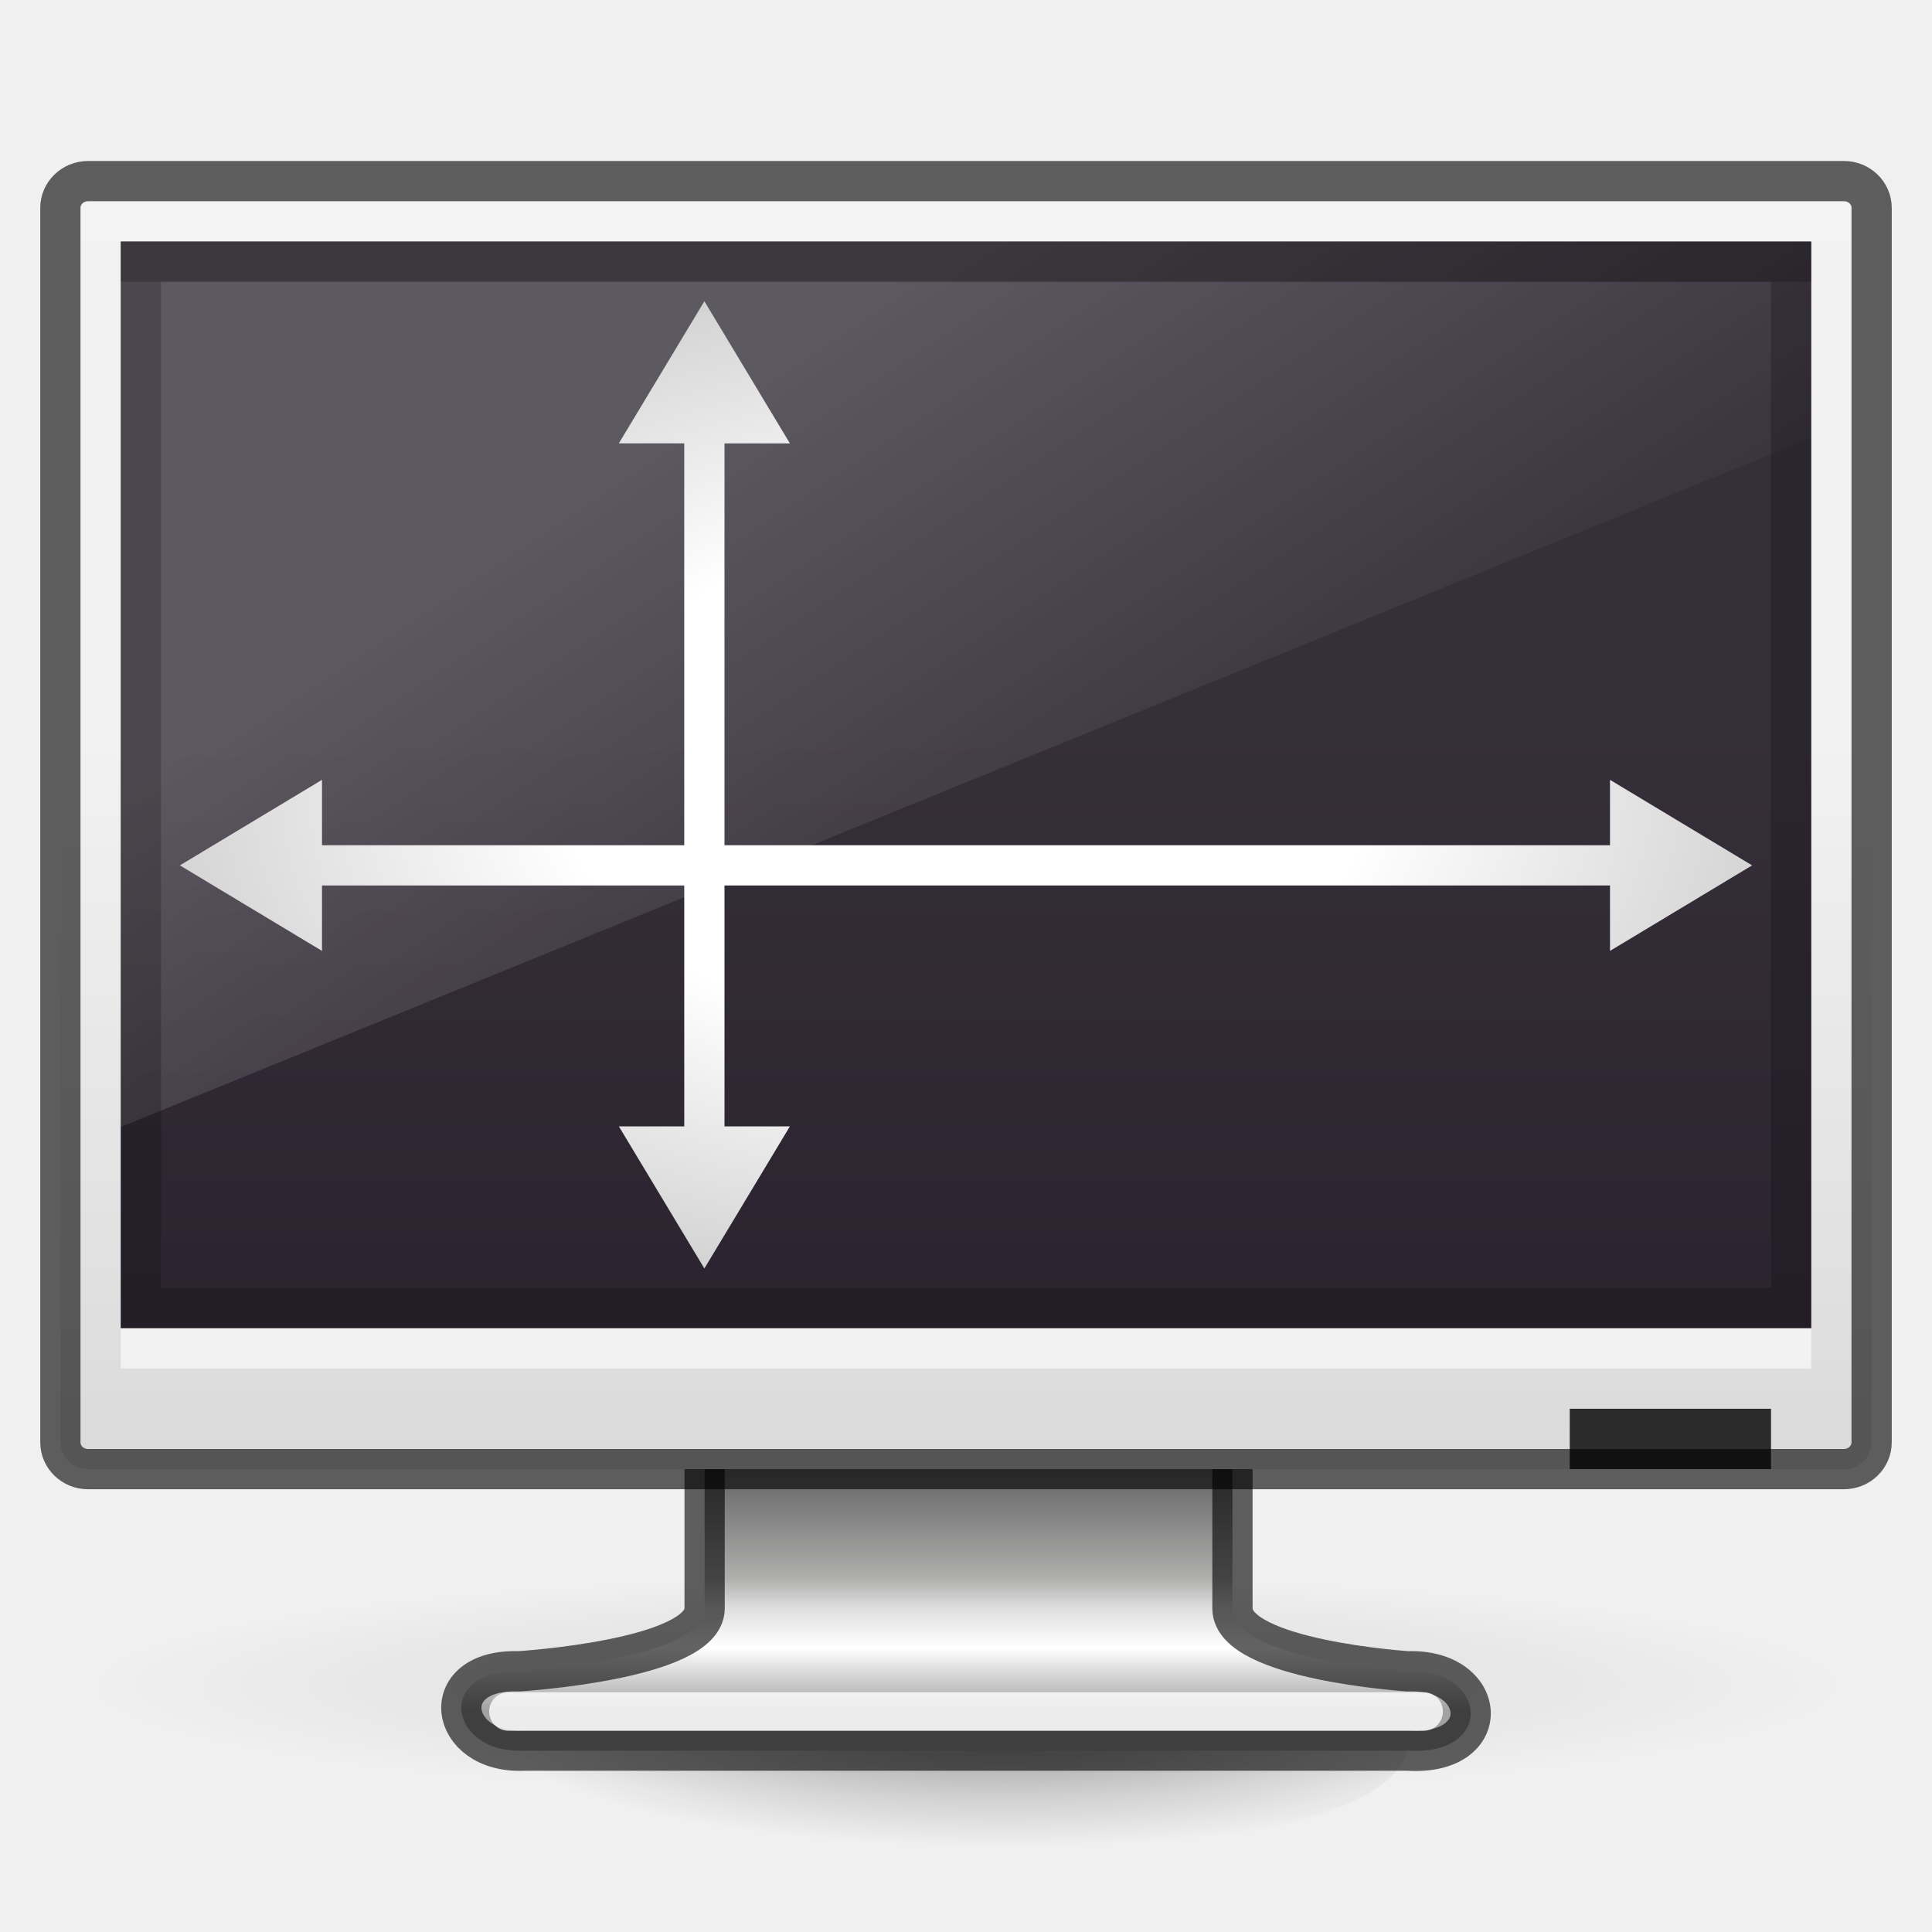
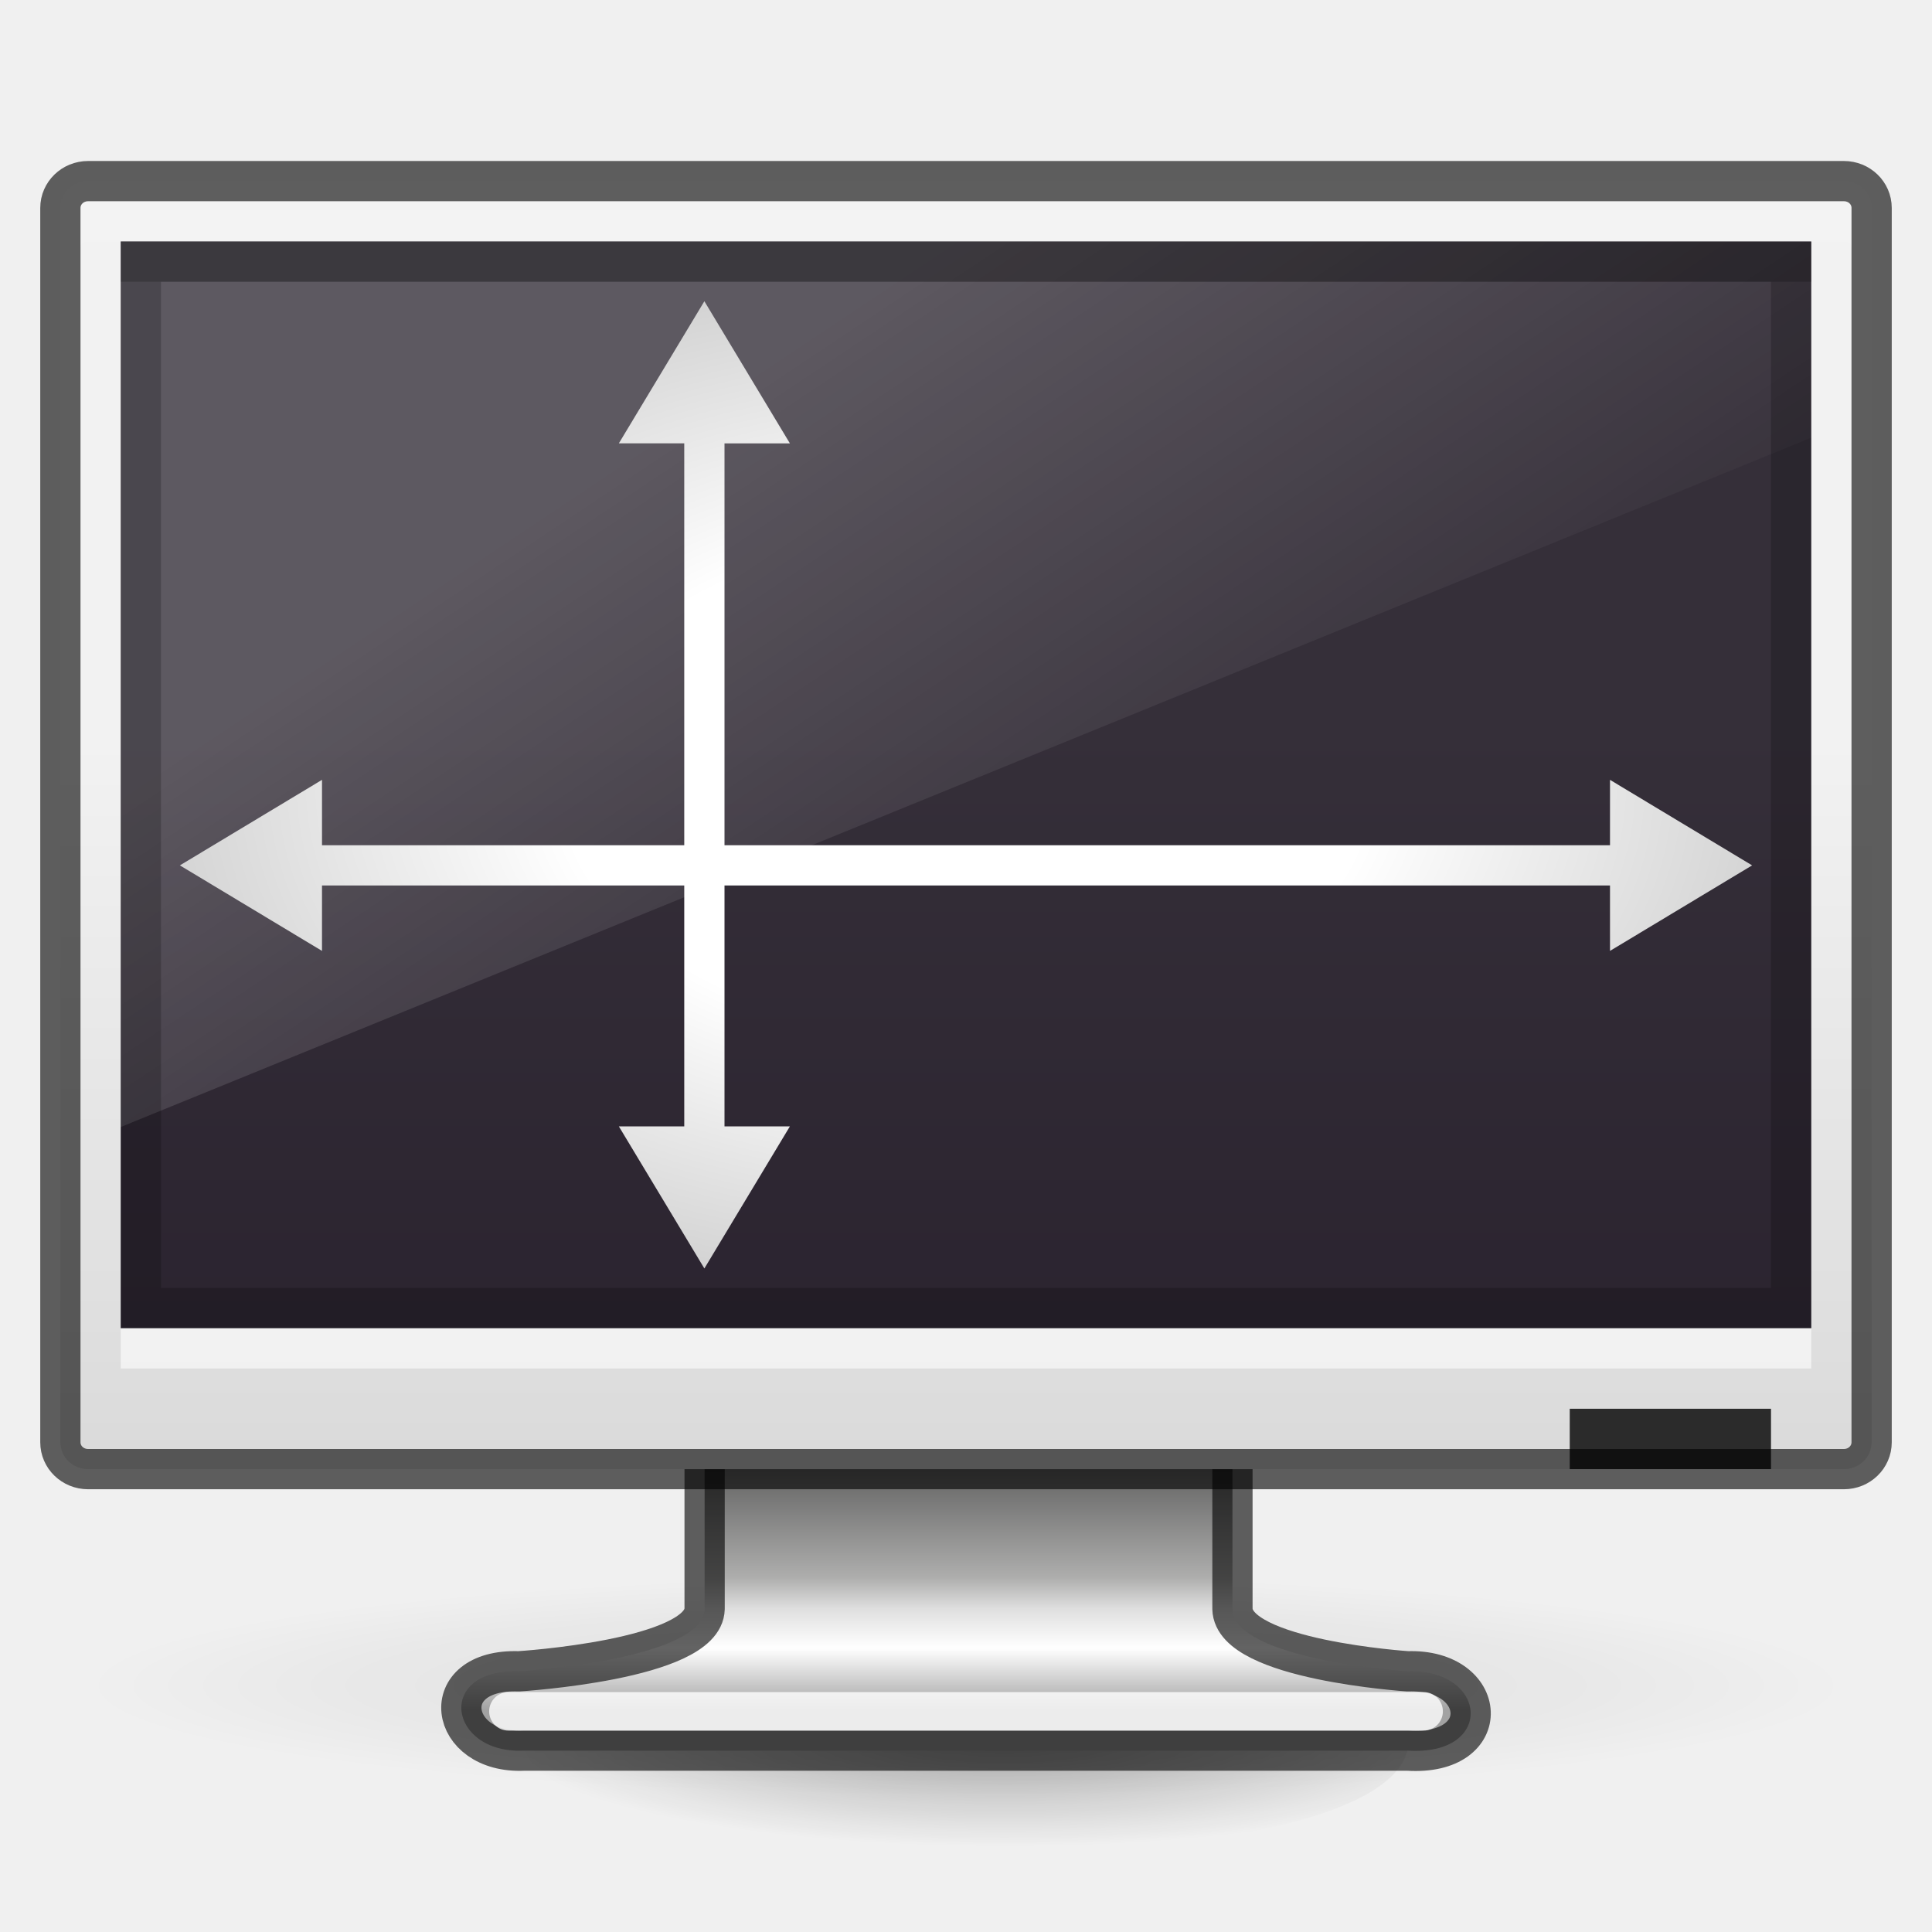
- <svg xmlns="http://www.w3.org/2000/svg" xmlns:xlink="http://www.w3.org/1999/xlink" version="1.1" width="48" height="48" id="svg4032">
+ <svg xmlns="http://www.w3.org/2000/svg" xmlns:xlink="http://www.w3.org/1999/xlink" version="1.1" width="48" height="48">
  <defs id="defs4034">
    <linearGradient id="linearGradient4729">
-       <stop style="stop-color:#ffffff;stop-opacity:1;" offset="0" id="stop4731" />
-       <stop id="stop4739" offset="0.5" style="stop-color:#ffffff;stop-opacity:1;" />
-       <stop style="stop-color:#d4d4d4;stop-opacity:1;" offset="1" id="stop4733" />
+       <stop id="stop4731" stop-color="#ffffff" />
+       <stop id="stop4739" offset="0.5" stop-color="#ffffff" />
+       <stop offset="1" id="stop4733" stop-color="#d4d4d4" />
    </linearGradient>
    <linearGradient id="linearGradient3947">
-       <stop id="stop3949" offset="0" style="stop-color:#4e4e4e;stop-opacity:1;" />
-       <stop style="stop-color:#aeaead;stop-opacity:1;" offset="0.514" id="stop3951" />
-       <stop id="stop3953" offset="0.628" style="stop-color:#dfdfdf;stop-opacity:1;" />
-       <stop style="stop-color:#ffffff;stop-opacity:1" offset="0.772" id="stop3955" />
-       <stop id="stop3957" offset="1" style="stop-color:#a2a2a2;stop-opacity:1" />
+       <stop id="stop3949" stop-color="#4e4e4e" />
+       <stop offset="0.514" id="stop3951" stop-color="#aeaead" />
+       <stop id="stop3953" offset="0.628" stop-color="#dfdfdf" />
+       <stop offset="0.772" id="stop3955" stop-color="#ffffff" />
+       <stop id="stop3957" offset="1" stop-color="#a2a2a2" />
    </linearGradient>
    <linearGradient id="linearGradient4073">
-       <stop style="stop-color:#ffffff;stop-opacity:1;" offset="0" id="stop4075" />
-       <stop style="stop-color:#e3e3e3;stop-opacity:1" offset="1" id="stop4077" />
+       <stop id="stop4075" stop-color="#ffffff" />
+       <stop offset="1" id="stop4077" stop-color="#e3e3e3" />
    </linearGradient>
    <linearGradient id="linearGradient3880">
-       <stop style="stop-color:#ffffff;stop-opacity:1;" offset="0" id="stop3883" />
-       <stop style="stop-color:#ffffff;stop-opacity:0;" offset="1" id="stop3885" />
+       <stop id="stop3883" stop-color="#ffffff" />
+       <stop offset="1" id="stop3885" stop-color="#ffffff" stop-opacity="0" />
    </linearGradient>
    <linearGradient id="linearGradient3835">
-       <stop offset="0" style="stop-color:#f2f2f2;stop-opacity:1" id="stop3841" />
-       <stop offset="1" style="stop-color:#d4d4d4;stop-opacity:1" id="stop3844" />
-     </linearGradient>
-     <linearGradient id="linearGradient3878">
-       <stop style="stop-color:#ffffff;stop-opacity:1;" offset="0" id="stop3880" />
-       <stop style="stop-color:#ffffff;stop-opacity:0;" offset="1" id="stop3882" />
+       <stop id="stop3841" stop-color="#f2f2f2" />
+       <stop offset="1" id="stop3844" stop-color="#d4d4d4" />
    </linearGradient>
    <linearGradient id="linearGradient3841">
-       <stop id="stop3843" offset="0" style="stop-color:#080808;stop-opacity:1" />
-       <stop id="stop3845" offset="1" style="stop-color:#262626;stop-opacity:1" />
+       <stop id="stop3843" stop-color="#080808" />
+       <stop id="stop3845" offset="1" stop-color="#262626" />
    </linearGradient>
    <linearGradient id="linearGradient3805">
-       <stop style="stop-color:#1a1a1a;stop-opacity:1;" offset="0" id="stop3807" />
-       <stop style="stop-color:#3f3f3f;stop-opacity:1;" offset="1" id="stop3809" />
+       <stop id="stop3807" stop-color="#1a1a1a" />
+       <stop offset="1" id="stop3809" stop-color="#3f3f3f" />
    </linearGradient>
-     <linearGradient x1="12.938" y1="8.438" x2="15.25" y2="19.812" id="linearGradient2903-1" xlink:href="#linearGradient6592-2-7-1" gradientUnits="userSpaceOnUse" gradientTransform="matrix(0.7142858,0,0,0.866666,-1.142857,0.4000017)" />
+     <linearGradient x1="12.938" y1="8.438" x2="15.25" y2="19.813" id="linearGradient2903-1" xlink:href="#linearGradient6592-2-7-1" gradientUnits="userSpaceOnUse" gradientTransform="matrix(0.7142858,0,0,0.866666,-1.142857,0.4000017)" />
    <linearGradient id="linearGradient6592-2-7-1">
-       <stop id="stop6594-0-2-4" style="stop-color:#ffffff;stop-opacity:0.275" offset="0" />
-       <stop id="stop6596-2-5-3" style="stop-color:#ffffff;stop-opacity:0" offset="1" />
+       <stop id="stop6594-0-2-4" stop-color="#ffffff" stop-opacity="0.275" />
+       <stop id="stop6596-2-5-3" offset="1" stop-color="#ffffff" stop-opacity="0" />
    </linearGradient>
-     <radialGradient cx="12.244" cy="4.863" r="21" fx="12.244" fy="4.863" id="radialGradient2906-7" xlink:href="#linearGradient6712-2" gradientUnits="userSpaceOnUse" gradientTransform="matrix(0.944509,0.01356539,-0.0087941,0.7583043,-3.55038,4.406544)" />
+     <radialGradient cx="12.244" cy="4.863" r="21" id="radialGradient2906-7" xlink:href="#linearGradient6712-2" gradientUnits="userSpaceOnUse" gradientTransform="matrix(0.944509,0.01356539,-0.0087941,0.7583043,-3.55038,4.406544)" />
    <linearGradient id="linearGradient6712-2">
-       <stop id="stop6714-7" style="stop-color:#3c3c3c;stop-opacity:1" offset="0" />
-       <stop id="stop6716-3" style="stop-color:#1e1e1e;stop-opacity:1" offset="1" />
+       <stop id="stop6714-7" stop-color="#3c3c3c" />
+       <stop id="stop6716-3" offset="1" stop-color="#1e1e1e" />
    </linearGradient>
-     <linearGradient x1="15.574" y1="46.971" x2="23.578" y2="46.971" id="linearGradient3093" xlink:href="#linearGradient3342-3" gradientUnits="userSpaceOnUse" gradientTransform="matrix(0.7274459,0,0,0.6589186,-1.151775,-2.450068)" spreadMethod="reflect" />
+     <linearGradient x1="15.574" x2="23.578" id="linearGradient3093" xlink:href="#linearGradient3342-3" gradientUnits="userSpaceOnUse" gradientTransform="matrix(0.7274459,0,0,0.6589186,-1.151775,-2.450068)" spreadMethod="reflect" />
    <linearGradient id="linearGradient3342-3">
-       <stop id="stop3344-0" style="stop-color:#ffffff;stop-opacity:0" offset="0" />
-       <stop id="stop3346-3" style="stop-color:#ffffff;stop-opacity:1" offset="1" />
+       <stop id="stop3344-0" stop-color="#ffffff" stop-opacity="0" />
+       <stop id="stop3346-3" offset="1" stop-color="#ffffff" />
    </linearGradient>
-     <linearGradient x1="397.073" y1="87.076" x2="397.073" y2="95.366" id="linearGradient2913-5" xlink:href="#linearGradient3178" gradientUnits="userSpaceOnUse" gradientTransform="matrix(0.681844,0,0,0.6063426,-254.2496,-27.79798)" />
+     <linearGradient y1="87.08" x2="0" y2="95.37" id="linearGradient2913-5" xlink:href="#linearGradient3178" gradientUnits="userSpaceOnUse" gradientTransform="matrix(0.681844,0,0,0.6063426,-254.2496,-27.79798)" />
    <linearGradient id="linearGradient3178">
-       <stop id="stop3180" style="stop-color:#787878;stop-opacity:1" offset="0" />
-       <stop id="stop3184" style="stop-color:#c8c8c8;stop-opacity:1" offset="0.24" />
-       <stop id="stop3186" style="stop-color:#e6e6e6;stop-opacity:1" offset="0.335" />
-       <stop id="stop3188" style="stop-color:#8c8c8c;stop-opacity:1" offset="1" />
+       <stop id="stop3180" stop-color="#787878" />
+       <stop id="stop3184" offset="0.24" stop-color="#c8c8c8" />
+       <stop id="stop3186" offset="0.335" stop-color="#e6e6e6" />
+       <stop id="stop3188" offset="1" stop-color="#8c8c8c" />
    </linearGradient>
-     <linearGradient x1="98.584" y1="36.076" x2="98.584" y2="44.323" id="linearGradient2915-7" xlink:href="#linearGradient3962" gradientUnits="userSpaceOnUse" gradientTransform="matrix(0.6843014,0,0,0.6062554,-52.46144,3.128752)" />
+     <linearGradient y1="36.08" x2="0" y2="44.32" id="linearGradient2915-7" xlink:href="#linearGradient3962" gradientUnits="userSpaceOnUse" gradientTransform="matrix(0.6843014,0,0,0.6062554,-52.46144,3.128752)" />
    <linearGradient id="linearGradient3962">
-       <stop id="stop3964" style="stop-color:#464646;stop-opacity:1" offset="0" />
-       <stop id="stop3968" style="stop-color:#969696;stop-opacity:1" offset="0.233" />
-       <stop id="stop3970" style="stop-color:#aaaaaa;stop-opacity:1" offset="0.344" />
-       <stop id="stop3972" style="stop-color:#646464;stop-opacity:1" offset="1" />
+       <stop id="stop3964" stop-color="#464646" />
+       <stop id="stop3968" offset="0.233" stop-color="#969696" />
+       <stop id="stop3970" offset="0.344" stop-color="#aaaaaa" />
+       <stop id="stop3972" offset="1" stop-color="#646464" />
    </linearGradient>
    <linearGradient id="linearGradient10691-1">
-       <stop id="stop10693-3" style="stop-color:#000000;stop-opacity:1" offset="0" />
-       <stop id="stop10695-1" style="stop-color:#000000;stop-opacity:0" offset="1" />
+       <stop id="stop10693-3" />
+       <stop id="stop10695-1" offset="1" stop-opacity="0" />
    </linearGradient>
-     <radialGradient cx="6.703" cy="73.616" r="7.228" fx="6.703" fy="73.616" id="radialGradient4020" xlink:href="#linearGradient10691-1" gradientUnits="userSpaceOnUse" gradientTransform="matrix(1.245086,0,0,0.2766858,7.654546,8.631578)" />
-     <linearGradient xlink:href="#outerBackgroundGradient-5-0" id="linearGradient3811" x1="15" y1="24.619" x2="15" y2="2" gradientUnits="userSpaceOnUse" gradientTransform="translate(3,0)" />
-     <clipPath clipPathUnits="userSpaceOnUse" id="clipPath3835">
-       <rect width="31" height="22" rx="0.689" ry="0.667" x="0.5" y="2.5" id="rect3837" style="fill:url(#linearGradient3839);fill-opacity:1;stroke:none" />
+     <radialGradient cx="6.703" cy="73.62" r="7.228" id="radialGradient4020" xlink:href="#linearGradient10691-1" gradientUnits="userSpaceOnUse" gradientTransform="matrix(1.245086,0,0,0.2766858,7.654546,8.631578)" />
+     <linearGradient xlink:href="#outerBackgroundGradient-5-0" id="linearGradient3811" y1="24.619" x2="0" y2="2" gradientUnits="userSpaceOnUse" gradientTransform="translate(3,0)" />
+     <clipPath id="clipPath3835">
+       <rect width="31" height="22" rx="0.689" ry="0.667" x="0.5" y="2.5" id="rect3837" fill="url(#linearGradient3839)" />
    </clipPath>
-     <linearGradient xlink:href="#linearGradient3805" id="linearGradient3839" gradientUnits="userSpaceOnUse" x1="15" y1="24.619" x2="15" y2="2" />
-     <clipPath clipPathUnits="userSpaceOnUse" id="clipPath3872">
-       <path id="path3874" d="M 1.188,3 C 1.066,3 1,3.064 1,3.156 l 0,20.688 C 1,23.936 1.066,24 1.188,24 l 29.625,0 C 30.934,24 31,23.936 31,23.844 L 31,3.156 C 31,3.064 30.934,3 30.812,3 L 1.188,3 z" style="fill:url(#linearGradient3876);fill-opacity:1;stroke:none" />
+     <linearGradient xlink:href="#linearGradient3805" id="linearGradient3839" gradientUnits="userSpaceOnUse" y1="24.619" x2="0" y2="2" />
+     <clipPath id="clipPath3872">
+       <path id="path3874" d="M 1.188,3 C 1.066,3 1,3.064 1,3.156 l 0,20.688 C 1,23.936 1.066,24 1.188,24 l 29.625,0 C 30.934,24 31,23.936 31,23.844 L 31,3.156 C 31,3.064 30.934,3 30.812,3 L 1.188,3 z" />
    </clipPath>
-     <linearGradient xlink:href="#linearGradient3841" id="linearGradient3876" gradientUnits="userSpaceOnUse" x1="15" y1="24.619" x2="15" y2="2" />
-     <linearGradient xlink:href="#linearGradient3878" id="linearGradient3884" x1="15" y1="2" x2="15" y2="24.637" gradientUnits="userSpaceOnUse" />
-     <radialGradient xlink:href="#linearGradient10691-1" id="radialGradient3888" gradientUnits="userSpaceOnUse" gradientTransform="matrix(2.213487,0,0,0.2766858,1.163637,4.631578)" cx="6.703" cy="73.616" fx="6.703" fy="73.616" r="7.228" />
-     <linearGradient xlink:href="#outerBackgroundGradient-5-0" id="linearGradient3934" gradientUnits="userSpaceOnUse" gradientTransform="matrix(0,-1,1,0,0,30)" x1="2.5" y1="16" x2="29.5" y2="16" />
+     <linearGradient xlink:href="#linearGradient3841" id="linearGradient3876" gradientUnits="userSpaceOnUse" y1="24.619" x2="0" y2="2" />
+     <linearGradient xlink:href="#linearGradient3880" id="linearGradient3884" y1="2" x2="0" y2="24.637" gradientUnits="userSpaceOnUse" />
+     <radialGradient xlink:href="#linearGradient10691-1" id="radialGradient3888" gradientUnits="userSpaceOnUse" gradientTransform="matrix(2.213487,0,0,0.2766858,1.163637,4.631578)" cx="6.703" cy="73.62" r="7.228" />
+     <linearGradient xlink:href="#outerBackgroundGradient-5-0" id="linearGradient3934" gradientUnits="userSpaceOnUse" gradientTransform="matrix(0,-1,1,0,0,30)" x1="2.5" x2="29.5" />
    <linearGradient id="outerBackgroundGradient-5-0">
-       <stop style="stop-color:#261e2b;stop-opacity:1;" offset="0" id="stop3864-8-6-4" />
-       <stop style="stop-color:#352f39;stop-opacity:1;" offset="1" id="stop3866-9-1-86" />
+       <stop id="stop3864-8-6-4" stop-color="#261e2b" />
+       <stop offset="1" id="stop3866-9-1-86" stop-color="#352f39" />
    </linearGradient>
-     <clipPath clipPathUnits="userSpaceOnUse" id="clipPath3821">
-       <rect width="31" height="22" rx="0.689" ry="0.667" x="0.5" y="2.5" id="rect3823" style="fill:url(#linearGradient3825);fill-opacity:1;stroke:none" />
+     <clipPath id="clipPath3821">
+       <rect width="31" height="22" rx="0.689" ry="0.667" x="0.5" y="2.5" id="rect3823" fill="url(#linearGradient3825)" />
    </clipPath>
-     <linearGradient xlink:href="#outerBackgroundGradient-5-0" id="linearGradient3825" gradientUnits="userSpaceOnUse" x1="15" y1="24.619" x2="15" y2="2" />
-     <linearGradient xlink:href="#linearGradient3835" id="linearGradient3833" x1="16" y1="3" x2="16" y2="25" gradientUnits="userSpaceOnUse" />
-     <linearGradient xlink:href="#linearGradient3835" id="linearGradient3856" gradientUnits="userSpaceOnUse" x1="15" y1="24.619" x2="15" y2="2" gradientTransform="matrix(1,0,0,-1,3,27)" />
-     <clipPath clipPathUnits="userSpaceOnUse" id="clipPath3862">
-       <rect width="28" height="17" rx="0" ry="0" x="2" y="4" id="rect3864" style="fill:url(#linearGradient3866);fill-opacity:1;stroke:none" />
+     <linearGradient xlink:href="#outerBackgroundGradient-5-0" id="linearGradient3825" gradientUnits="userSpaceOnUse" y1="24.619" x2="0" y2="2" />
+     <linearGradient xlink:href="#linearGradient3835" id="linearGradient3833" y1="3" x2="0" y2="25" gradientUnits="userSpaceOnUse" />
+     <linearGradient xlink:href="#linearGradient3835" id="linearGradient3856" gradientUnits="userSpaceOnUse" y1="24.619" x2="0" y2="2" gradientTransform="matrix(1,0,0,-1,3,27)" />
+     <clipPath id="clipPath3862">
+       <rect width="28" height="17" rx="0" x="2" y="4" id="rect3864" fill="url(#linearGradient3825)" />
    </clipPath>
-     <linearGradient xlink:href="#outerBackgroundGradient-5-0" id="linearGradient3866" gradientUnits="userSpaceOnUse" x1="15" y1="24.619" x2="15" y2="2" />
    <linearGradient xlink:href="#linearGradient3880" id="linearGradient3887" x1="10" y1="-3" x2="20" y2="12" gradientUnits="userSpaceOnUse" gradientTransform="translate(3,0)" />
    <linearGradient id="linearGradient2715-8">
-       <stop id="stop2717-1" offset="0" style="stop-color:#ffffff;stop-opacity:1;" />
-       <stop style="stop-color:#d3d7cf;stop-opacity:1" offset="0.162" id="stop2719-0" />
-       <stop id="stop2721-2" offset="0.856" style="stop-color:#d3d7cf;stop-opacity:1" />
-       <stop id="stop2723-8" offset="1" style="stop-color:#ffffff;stop-opacity:1" />
+       <stop id="stop2717-1" stop-color="#ffffff" />
+       <stop offset="0.162" id="stop2719-0" stop-color="#d3d7cf" />
+       <stop id="stop2721-2" offset="0.856" stop-color="#d3d7cf" />
+       <stop id="stop2723-8" offset="1" stop-color="#ffffff" />
    </linearGradient>
-     <linearGradient xlink:href="#linearGradient10826" id="linearGradient5601" gradientUnits="userSpaceOnUse" gradientTransform="matrix(1.291598,0,0,0.7041466,-93.15892,-272.0419)" x1="320.281" y1="83.457" x2="320.281" y2="93.069" />
+     <linearGradient xlink:href="#linearGradient10826" id="linearGradient5601" gradientUnits="userSpaceOnUse" gradientTransform="matrix(1.291598,0,0,0.7041466,-93.15892,-272.0419)" y1="83.46" x2="0" y2="93.07" />
    <linearGradient id="linearGradient10826">
-       <stop style="stop-color:#4e4e4e;stop-opacity:1;" offset="0" id="stop10828" />
-       <stop id="stop10830" offset="0.514" style="stop-color:#aeaead;stop-opacity:1;" />
-       <stop style="stop-color:#dfdfdf;stop-opacity:1;" offset="0.628" id="stop10832" />
-       <stop id="stop10834" offset="0.772" style="stop-color:#ffffff;stop-opacity:1" />
-       <stop style="stop-color:#4b4b4b;stop-opacity:1;" offset="1" id="stop10836" />
+       <stop id="stop10828" stop-color="#4e4e4e" />
+       <stop id="stop10830" offset="0.514" stop-color="#aeaead" />
+       <stop offset="0.628" id="stop10832" stop-color="#dfdfdf" />
+       <stop id="stop10834" offset="0.772" stop-color="#ffffff" />
+       <stop offset="1" id="stop10836" stop-color="#4b4b4b" />
    </linearGradient>
-     <linearGradient xlink:href="#linearGradient2712-5" id="linearGradient5603" gradientUnits="userSpaceOnUse" gradientTransform="matrix(1.291598,0,0,0.7041466,-93.15892,-272.0419)" x1="325.812" y1="86.909" x2="325.812" y2="93.876" />
+     <linearGradient xlink:href="#linearGradient2712-5" id="linearGradient5603" gradientUnits="userSpaceOnUse" gradientTransform="matrix(1.291598,0,0,0.7041466,-93.15892,-272.0419)" y1="86.91" x2="0" y2="93.88" />
    <linearGradient id="linearGradient2712-5">
-       <stop id="stop2714-0" offset="0" style="stop-color:#555753;stop-opacity:1" />
-       <stop style="stop-color:#babdb6;stop-opacity:1" offset="0.52" id="stop2716-3" />
-       <stop id="stop2718-2" offset="0.817" style="stop-color:#888a85;stop-opacity:1" />
-       <stop id="stop2720-7" offset="1" style="stop-color:#555753;stop-opacity:1" />
+       <stop id="stop2714-0" stop-color="#555753" />
+       <stop offset="0.52" id="stop2716-3" stop-color="#babdb6" />
+       <stop id="stop2718-2" offset="0.817" stop-color="#888a85" />
+       <stop id="stop2720-7" offset="1" stop-color="#555753" />
    </linearGradient>
-     <linearGradient y2="93.069" x2="320.281" y1="83.457" x1="320.281" gradientTransform="matrix(1.291598,0,0,0.7041466,-389.2303,-39.04792)" gradientUnits="userSpaceOnUse" id="linearGradient6429" xlink:href="#linearGradient3947" />
-     <clipPath clipPathUnits="userSpaceOnUse" id="clipPath3909">
-       <path id="path3911" d="m 5,-8 38,0 0,25 -38,0 z" style="fill:url(#linearGradient3913);fill-opacity:1;stroke:none" />
+     <linearGradient y2="93.07" x2="0" y1="83.46" gradientTransform="matrix(1.291598,0,0,0.7041466,-389.2303,-39.04792)" gradientUnits="userSpaceOnUse" id="linearGradient6429" xlink:href="#linearGradient3947" />
+     <clipPath id="clipPath3909">
+       <path id="path3911" d="m 5,-8 38,0 0,25 -38,0 z" />
    </clipPath>
-     <linearGradient xlink:href="#outerBackgroundGradient-5-0" id="linearGradient3913" gradientUnits="userSpaceOnUse" gradientTransform="translate(3,0)" x1="15" y1="24.619" x2="15" y2="2" />
-     <radialGradient xlink:href="#linearGradient10691-1" id="radialGradient3919" gradientUnits="userSpaceOnUse" gradientTransform="matrix(3.043544,0,0,0.380443,3.600001,-1.13158)" cx="6.703" cy="73.616" fx="6.703" fy="73.616" r="7.228" />
-     <radialGradient xlink:href="#linearGradient10691-1" id="radialGradient3921" gradientUnits="userSpaceOnUse" gradientTransform="matrix(1.711993,0,0,0.380443,11.15,0.2434197)" cx="8.074" cy="73.296" fx="8.074" fy="73.296" r="7.228" />
-     <radialGradient xlink:href="#linearGradient4729" id="radialGradient4737" cx="24" cy="19.5" fx="24" fy="19.5" r="20" gradientTransform="matrix(1,0,0,0.625,0,7.3125)" gradientUnits="userSpaceOnUse" />
+     <radialGradient xlink:href="#linearGradient10691-1" id="radialGradient3919" gradientUnits="userSpaceOnUse" gradientTransform="matrix(3.043544,0,0,0.380443,3.600001,-1.13158)" cx="6.703" cy="73.62" r="7.228" />
+     <radialGradient xlink:href="#linearGradient10691-1" id="radialGradient3921" gradientUnits="userSpaceOnUse" gradientTransform="matrix(1.711993,0,0,0.380443,11.15,0.2434197)" cx="8.07" cy="73.3" r="7.228" />
+     <radialGradient xlink:href="#linearGradient4729" id="radialGradient4737" cx="24" cy="19.5" r="20" gradientTransform="matrix(1,0,0,0.625,0,7.3125)" gradientUnits="userSpaceOnUse" />
  </defs>
  <g id="layer1" transform="translate(0,16)">
    <g id="g3915" transform="translate(0,-1)">
-       <path d="m 46,26.875 c 0,1.519 -9.85,2.75 -22,2.75 C 11.85,29.625 2,28.394 2,26.875 2,25.356 11.85,24.125 24,24.125 36.15,24.125 46,25.356 46,26.875 z" id="path4220" style="opacity:0.1;fill:url(#radialGradient3919);fill-opacity:1;fill-rule:nonzero;stroke:none;stroke-width:0.8;marker:none;visibility:visible;display:inline;overflow:visible" />
-       <path d="M 35,28.25 C 35,29.769 31.522,31 24.688,31 17.853,31 13,29.769 13,28.25 13,26.731 17.853,25.5 24.688,25.5 31.522,25.5 35,26.731 35,28.25 z" id="path2589" style="opacity:0.3;fill:url(#radialGradient3921);fill-opacity:1;fill-rule:nonzero;stroke:none;stroke-width:0.8;marker:none;visibility:visible;display:inline;overflow:visible" />
+       <path d="m 46,26.875 c 0,1.519 -9.85,2.75 -22,2.75 C 11.85,29.625 2,28.394 2,26.875 2,25.356 11.85,24.125 24,24.125 36.15,24.125 46,25.356 46,26.875 z" id="path4220" opacity="0.1" fill="url(#radialGradient3919)" stroke-width="0.8" />
+       <path d="M 35,28.25 C 35,29.769 31.522,31 24.688,31 17.853,31 13,29.769 13,28.25 13,26.731 17.853,25.5 24.688,25.5 31.522,25.5 35,26.731 35,28.25 z" id="path2589" opacity="0.3" fill="url(#radialGradient3921)" stroke-width="0.8" />
    </g>
-     <path style="fill:url(#linearGradient6429);fill-opacity:1;stroke:none;display:inline;enable-background:new" d="m 17.506,19.044 0,4.929 c -0.029,1.269 -4.617,1.55 -4.617,1.55 -2.079,-0.068 -1.756,2.055 0.125,1.971 l 21.965,0 c 2.169,0.135 1.988,-2.035 0,-1.971 0,0 -4.331,-0.281 -4.359,-1.55 l 0,-4.929 z" id="path2682-8" />
-     <path id="path3903" d="m 17.506,19.044 0,4.929 c -0.029,1.269 -4.617,1.55 -4.617,1.55 -2.079,-0.068 -1.756,2.055 0.125,1.971 l 21.965,0 c 2.169,0.135 1.988,-2.035 0,-1.971 0,0 -4.331,-0.281 -4.359,-1.55 l 0,-4.929 z" style="opacity:0.61;fill:none;stroke:#000000;stroke-width:1;stroke-linecap:round;stroke-linejoin:round;stroke-miterlimit:4;stroke-opacity:1;stroke-dasharray:none;stroke-dashoffset:0.5;display:inline;enable-background:new" />
-     <path style="fill:url(#linearGradient3856);fill-opacity:1;stroke:none" d="m 2.189,20.5 43.622,0 c 0.382,0 0.689,-0.297 0.689,-0.667 l 0,-30.666 c 0,-0.369 -0.307,-0.667 -0.689,-0.667 l -43.622,0 c -0.382,0 -0.689,0.297 -0.689,0.667 l 0,30.666 c 0,0.369 0.307,0.667 0.689,0.667 z" id="rect3854" />
-     <path style="fill:#2b2b2b;fill-opacity:1;stroke:none" d="m 39,19 5,0 0,1.5 -5,0 z" id="rect3889" />
-     <path style="fill:url(#linearGradient3811);fill-opacity:1;stroke:none" d="m 3,-10 42,0 0,27 -42,0 z" id="rect2722" />
-     <path style="opacity:0.2;fill:url(#linearGradient3887);fill-opacity:1;stroke:none" d="M 3,-10 3,12 45,-5.125 45,-10 z" id="rect3872" />
-     <path style="opacity:0.61;fill:none;stroke:#000000;stroke-width:1;stroke-linecap:round;stroke-linejoin:round;stroke-miterlimit:4;stroke-opacity:1;stroke-dashoffset:0.5" d="m 2.189,-11.5 43.622,0 c 0.382,0 0.689,0.297 0.689,0.667 l 0,30.666 c 0,0.369 -0.307,0.667 -0.689,0.667 l -43.622,0 c -0.382,0 -0.689,-0.297 -0.689,-0.667 l 0,-30.666 c 0,-0.369 0.307,-0.667 0.689,-0.667 z" id="rect3803" />
-     <path style="opacity:0.1;fill:#ffffff;fill-opacity:1;stroke:none" d="M 2.188,-11 C 2.066,-11 2,-10.936 2,-10.844 l 0,1 C 2,-9.936 2.066,-10 2.188,-10 l 43.625,0 C 45.934,-10 46,-9.936 46,-9.844 l 0,-1 C 46,-10.936 45.934,-11 45.812,-11 z" id="rect3815" />
-     <path style="opacity:0.6;fill:#ffffff;fill-opacity:1;stroke:none" d="m 3,17 42,0 0,1 -42,0 z" id="rect3868" />
-     <path style="opacity:0.2;fill:#000000;fill-opacity:1;stroke:none" d="m 3,-10 42,0 0,1 -42,0 z" id="rect3870" />
-     <rect style="opacity:0.8;fill:#ffffff;fill-opacity:1;stroke:none;display:inline;enable-background:new" id="rect2694-8" width="23.695" height="0.956" x="12.153" y="26.044" rx="0.478" ry="0.478" />
-     <path style="fill:#000000;fill-opacity:1;stroke:none;opacity:0.2" d="M 3 6 L 3 33 L 45 33 L 45 6 L 3 6 z M 4 7 L 44 7 L 44 32 L 4 32 L 4 7 z " id="path3942" transform="translate(0,-16)" />
+     <path d="m 17.506,19.044 0,4.929 c -0.029,1.269 -4.617,1.55 -4.617,1.55 -2.079,-0.068 -1.756,2.055 0.125,1.971 l 21.965,0 c 2.169,0.135 1.988,-2.035 0,-1.971 0,0 -4.331,-0.281 -4.359,-1.55 l 0,-4.929 z" id="path2682-8" fill="url(#linearGradient6429)" />
+     <path id="path3903" d="m 17.506,19.044 0,4.929 c -0.029,1.269 -4.617,1.55 -4.617,1.55 -2.079,-0.068 -1.756,2.055 0.125,1.971 l 21.965,0 c 2.169,0.135 1.988,-2.035 0,-1.971 0,0 -4.331,-0.281 -4.359,-1.55 l 0,-4.929 z" opacity="0.61" fill="none" stroke="#000000" stroke-linejoin="round" stroke-linecap="round" stroke-dashoffset="0.5" />
+     <path d="m 2.189,20.5 43.622,0 c 0.382,0 0.689,-0.297 0.689,-0.667 l 0,-30.666 c 0,-0.369 -0.307,-0.667 -0.689,-0.667 l -43.622,0 c -0.382,0 -0.689,0.297 -0.689,0.667 l 0,30.666 c 0,0.369 0.307,0.667 0.689,0.667 z" id="rect3854" fill="url(#linearGradient3856)" />
+     <path d="m 39,19 5,0 0,1.5 -5,0 z" id="rect3889" fill="#2b2b2b" />
+     <path d="m 3,-10 42,0 0,27 -42,0 z" id="rect2722" fill="url(#linearGradient3811)" />
+     <path d="M 3,-10 3,12 45,-5.125 45,-10 z" id="rect3872" opacity="0.2" fill="url(#linearGradient3887)" />
+     <path d="m 2.189,-11.5 43.622,0 c 0.382,0 0.689,0.297 0.689,0.667 l 0,30.666 c 0,0.369 -0.307,0.667 -0.689,0.667 l -43.622,0 c -0.382,0 -0.689,-0.297 -0.689,-0.667 l 0,-30.666 c 0,-0.369 0.307,-0.667 0.689,-0.667 z" id="rect3803" opacity="0.61" fill="none" stroke="#000000" stroke-linejoin="round" stroke-linecap="round" stroke-dashoffset="0.5" />
+     <path d="M 2.188,-11 C 2.066,-11 2,-10.936 2,-10.844 l 0,1 C 2,-9.936 2.066,-10 2.188,-10 l 43.625,0 C 45.934,-10 46,-9.936 46,-9.844 l 0,-1 C 46,-10.936 45.934,-11 45.812,-11 z" id="rect3815" opacity="0.1" fill="#ffffff" />
+     <path d="m 3,17 42,0 0,1 -42,0 z" id="rect3868" opacity="0.6" fill="#ffffff" />
+     <path d="m 3,-10 42,0 0,1 -42,0 z" id="rect3870" opacity="0.2" />
+     <rect id="rect2694-8" width="23.695" height="0.956" x="12.153" y="26.04" rx="0.478" opacity="0.8" fill="#ffffff" />
+     <path d="M 3 6 L 3 33 L 45 33 L 45 6 L 3 6 z M 4 7 L 44 7 L 44 32 L 4 32 L 4 7 z " id="path3942" transform="translate(0,-16)" opacity="0.2" />
  </g>
  <g id="layer2" transform="translate(0,16)">
-     <path style="font-size:medium;font-style:normal;font-variant:normal;font-weight:normal;font-stretch:normal;text-indent:0;text-align:start;text-decoration:none;line-height:normal;letter-spacing:normal;word-spacing:normal;text-transform:none;direction:ltr;block-progression:tb;writing-mode:lr-tb;text-anchor:start;baseline-shift:baseline;color:#000000;fill:url(#radialGradient4737);fill-opacity:1;fill-rule:nonzero;stroke:none;stroke-width:2;marker:none;visibility:visible;display:inline;overflow:visible;enable-background:new;font-family:Sans;-inkscape-font-specification:Sans" d="m 17.5,7.484 -2.125,3.531 1.125,0 0.5,0 0,0.5 L 17,20.5 17,21 16.5,21 8.5,21 8,21 8,20.5 8,19.375 4.469,21.5 8,23.625 8,22.5 8,22 l 0.5,0 8,0 0.5,0 0,0.5 0,4.984 0,0.5 -0.5,0 -1.125,0 2.125,3.531 2.125,-3.531 -1.125,0 -0.5,0 0,-0.5 L 18,22.5 18,22 l 0.5,0 21,0 0.5,0 0,0.5 0,1.125 L 43.531,21.5 40,19.375 l 0,1.125 0,0.5 -0.5,0 -21,0 -0.5,0 0,-0.5 0,-8.984 0,-0.5 0.5,0 1.125,0 z" transform="translate(0,-16)" id="path4034" />
+     <path d="m 17.5,7.484 -2.125,3.531 1.125,0 0.5,0 0,0.5 L 17,20.5 17,21 16.5,21 8.5,21 8,21 8,20.5 8,19.375 4.469,21.5 8,23.625 8,22.5 8,22 l 0.5,0 8,0 0.5,0 0,0.5 0,4.984 0,0.5 -0.5,0 -1.125,0 2.125,3.531 2.125,-3.531 -1.125,0 -0.5,0 0,-0.5 L 18,22.5 18,22 l 0.5,0 21,0 0.5,0 0,0.5 0,1.125 L 43.531,21.5 40,19.375 l 0,1.125 0,0.5 -0.5,0 -21,0 -0.5,0 0,-0.5 0,-8.984 0,-0.5 0.5,0 1.125,0 z" transform="translate(0,-16)" id="path4034" color="#000000" stroke-width="2" fill="url(#radialGradient4737)" />
  </g>
</svg>
